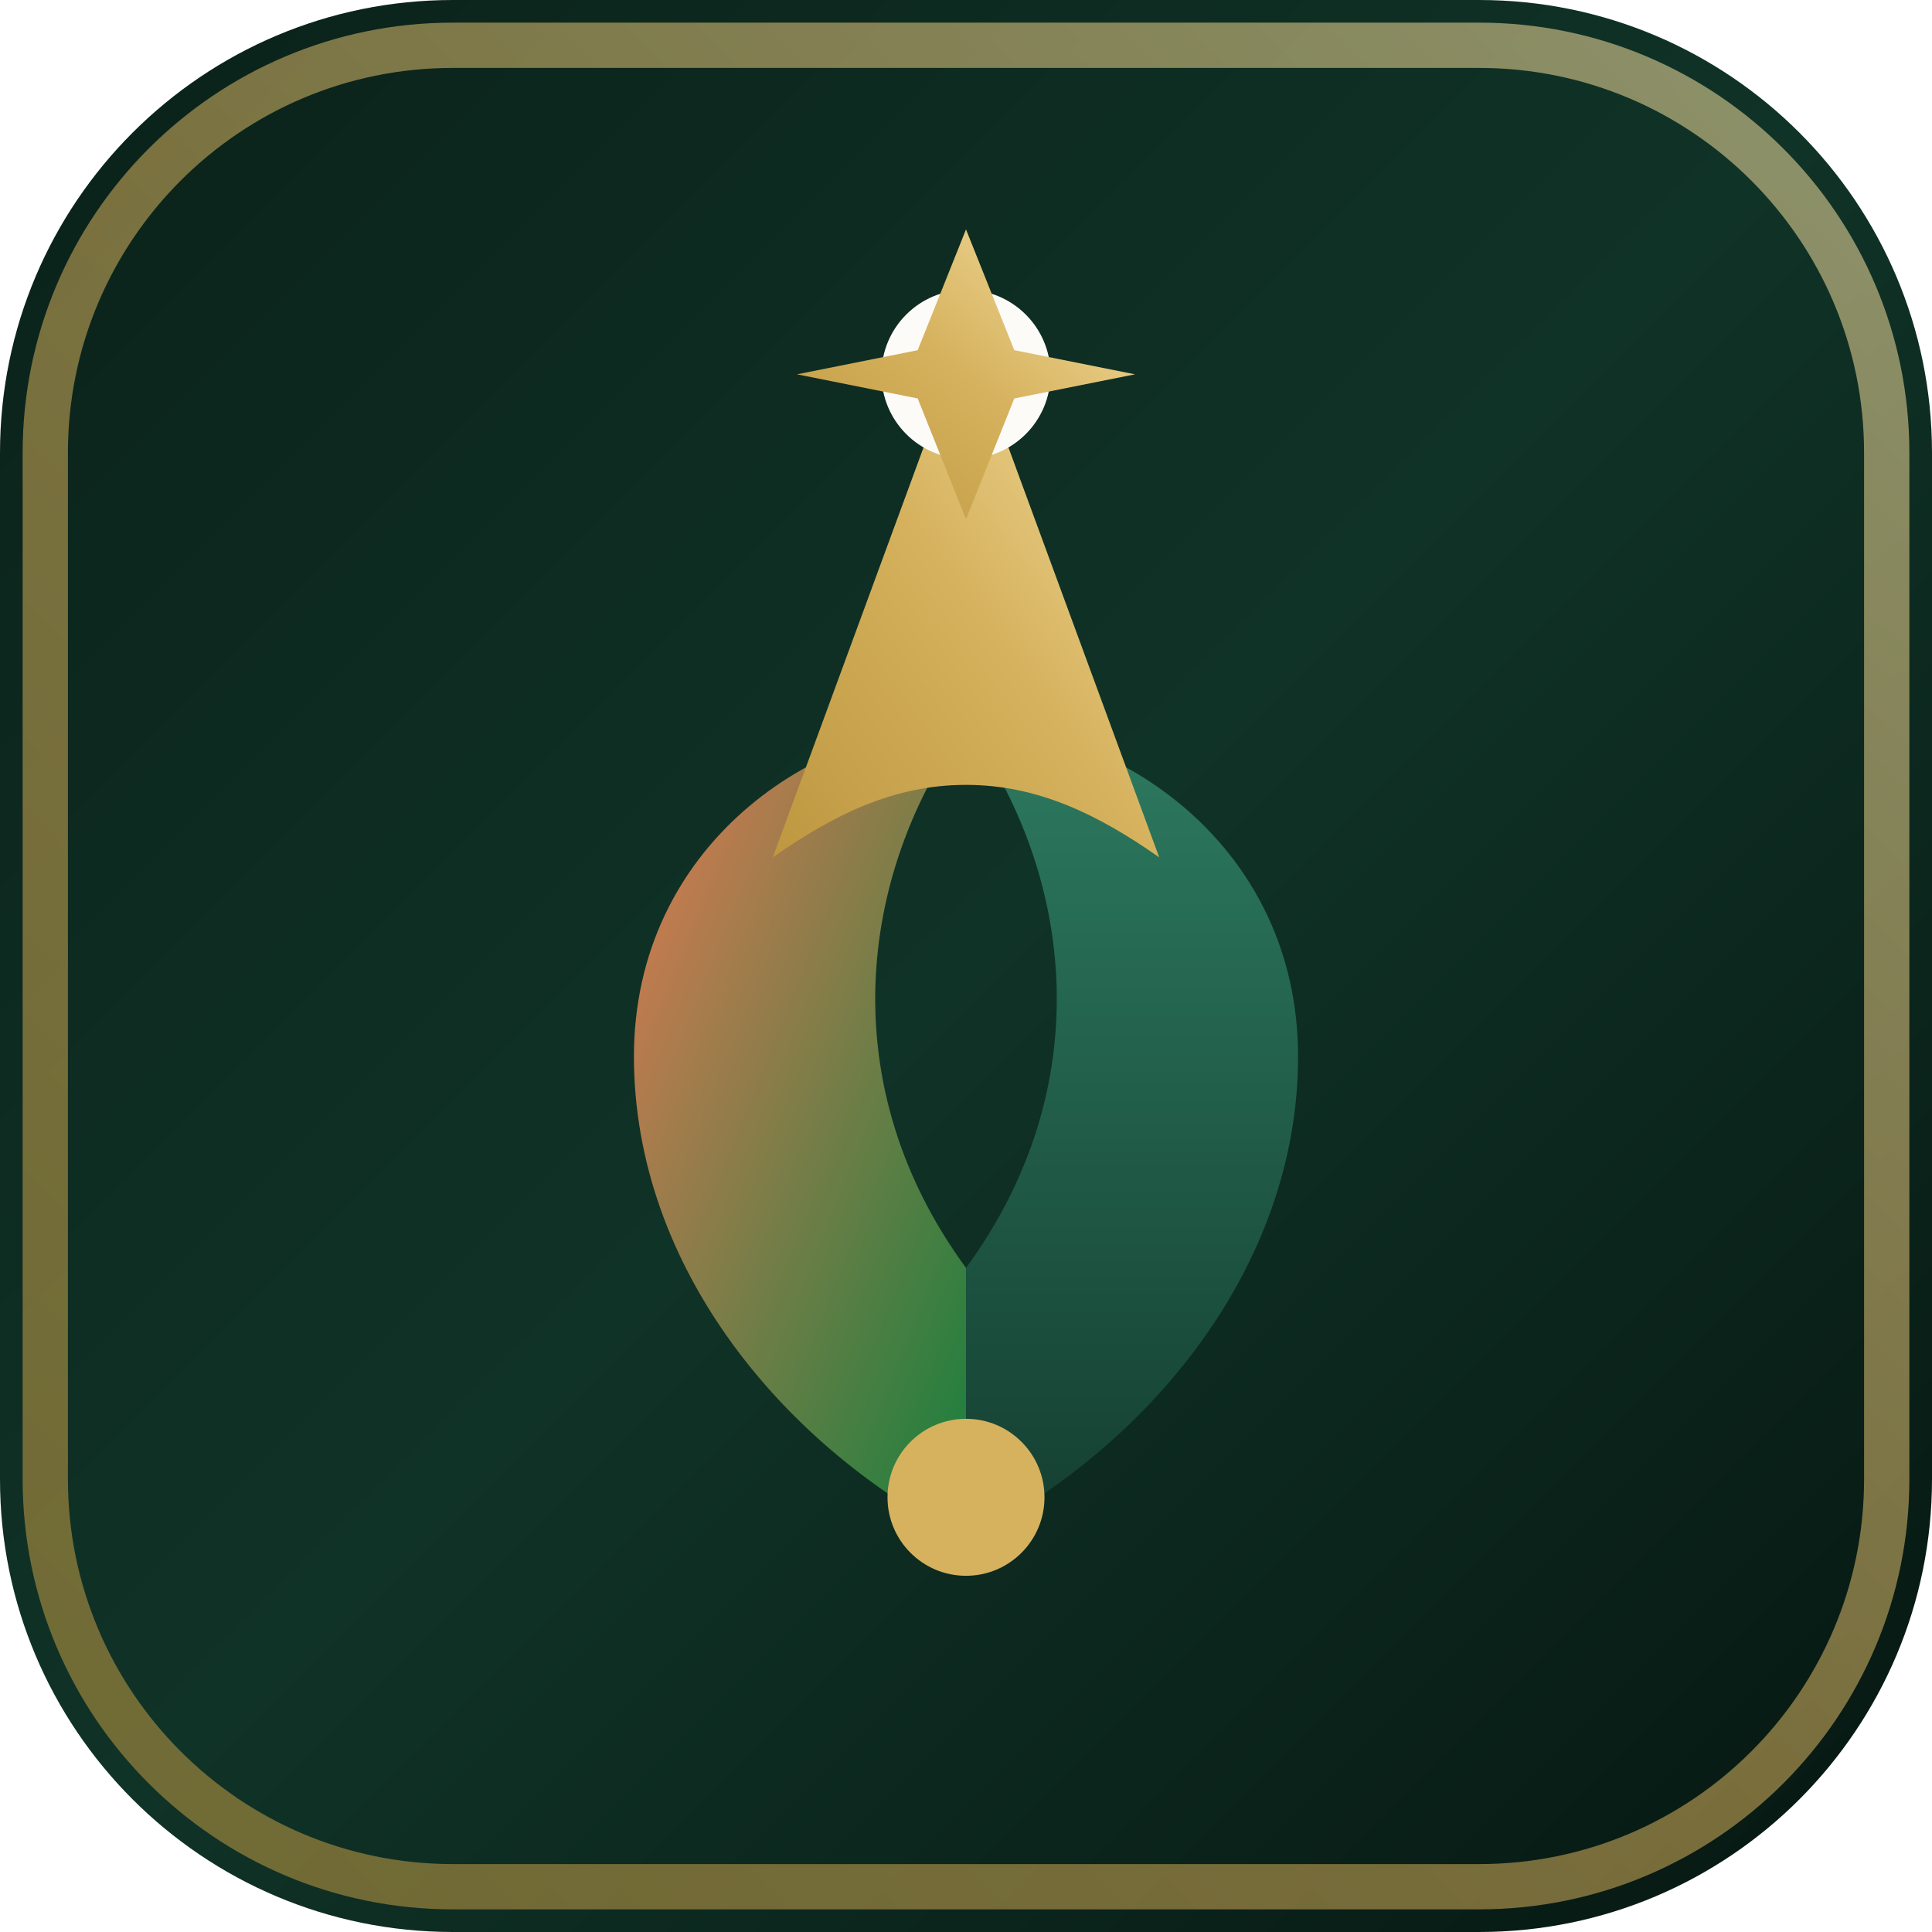
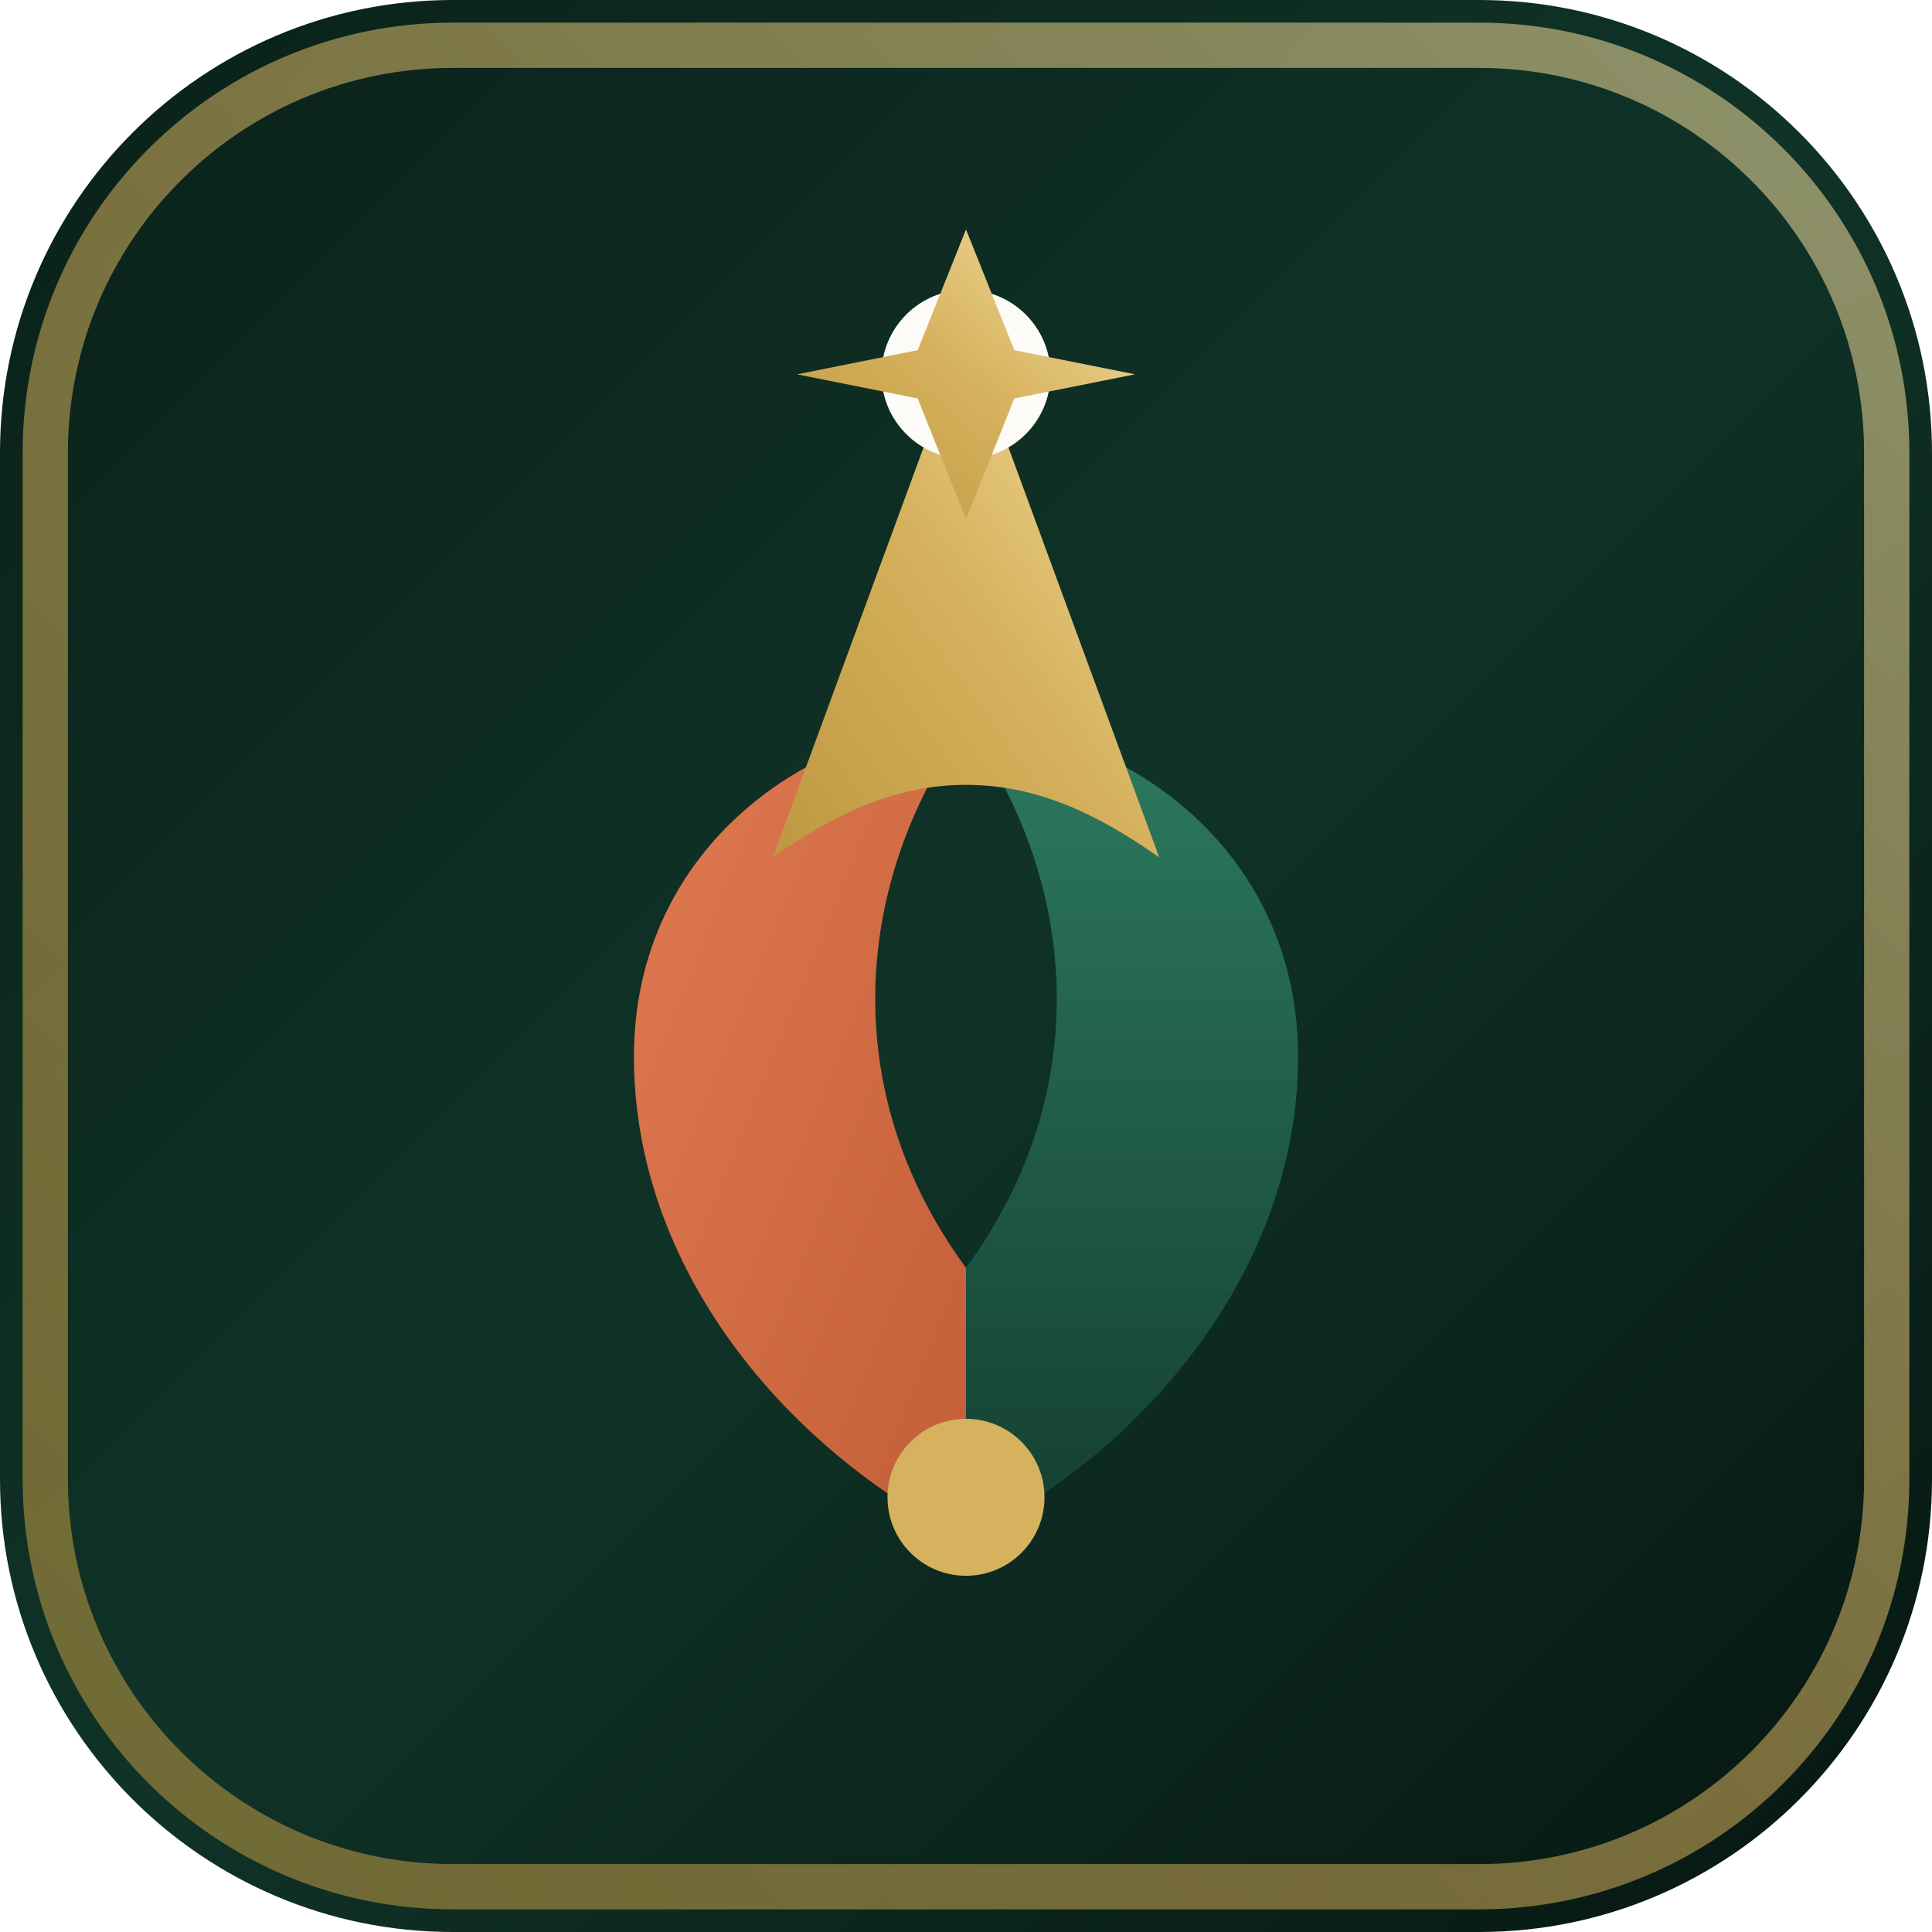
<svg xmlns="http://www.w3.org/2000/svg" viewBox="0 0 32 32" width="32" height="32" fill="none">
  <defs>
    <linearGradient id="bgGrad" x1="0%" y1="0%" x2="100%" y2="100%">
      <stop offset="0%" stop-color="#0a2119" />
      <stop offset="50%" stop-color="#103327" />
      <stop offset="100%" stop-color="#061611" />
    </linearGradient>
    <linearGradient id="goldGrad" x1="0%" y1="100%" x2="100%" y2="0%">
      <stop offset="0%" stop-color="#be9740" />
      <stop offset="50%" stop-color="#d6b25e" />
      <stop offset="100%" stop-color="#f5e1a4" />
    </linearGradient>
    <linearGradient id="terraGrad" x1="0%" y1="0%" x2="100%" y2="100%">
      <stop offset="0%" stop-color="#e07a52" />
-       <stop offset="100%" stop-color="#15803d" />
+       <stop offset="100%" stop-color="#c25e38" />
    </linearGradient>
    <linearGradient id="leafGrad" x1="0%" y1="100%" x2="0%" y2="0%">
      <stop offset="0%" stop-color="#143e30" />
      <stop offset="100%" stop-color="#2d7a60" />
    </linearGradient>
  </defs>
  <rect width="32" height="32" rx="7.5" fill="url(#bgGrad)" />
  <rect x="0.75" y="0.75" width="30.5" height="30.5" rx="6.75" stroke="url(#goldGrad)" stroke-width="0.75" stroke-opacity="0.55" />
  <path d="M16 25.5 C13 24 10.5 21 10.5 17.5 C10.5 14 13.5 12 16 12 C14.2 14.5 13.8 18 16 21 Z" fill="url(#terraGrad)" />
  <path d="M16 25.5 C19 24 21.5 21 21.5 17.5 C21.5 14 18.5 12 16 12 C17.8 14.5 18.2 18 16 21 Z" fill="url(#leafGrad)" />
  <path d="M16 5.5 L19.2 14.2 C18.2 13.5 17.2 13 16 13 C14.8 13 13.8 13.5 12.8 14.2 Z" fill="url(#goldGrad)" />
  <circle cx="16" cy="6.2" r="1.4" fill="#fcfbf8" />
  <polygon points="16,3.8 16.8,5.8 18.8,6.2 16.8,6.6 16,8.6 15.2,6.6 13.2,6.2 15.2,5.8" fill="url(#goldGrad)" />
  <circle cx="16" cy="24.8" r="1.3" fill="#d6b25e" />
</svg>
